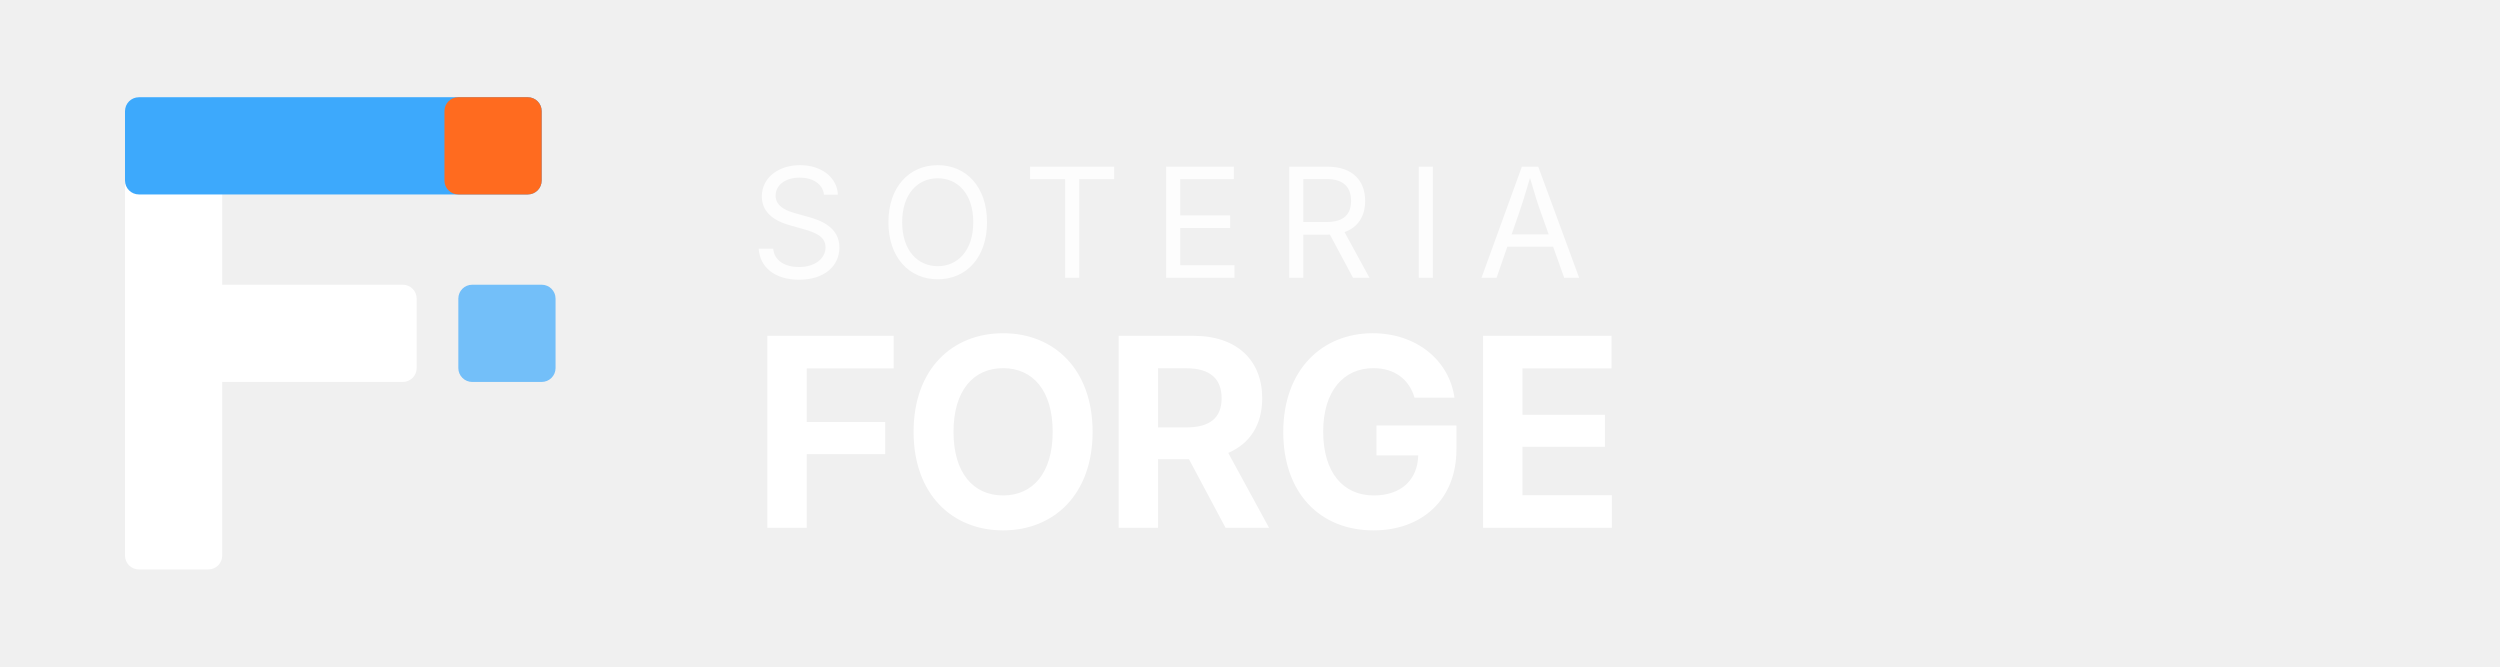
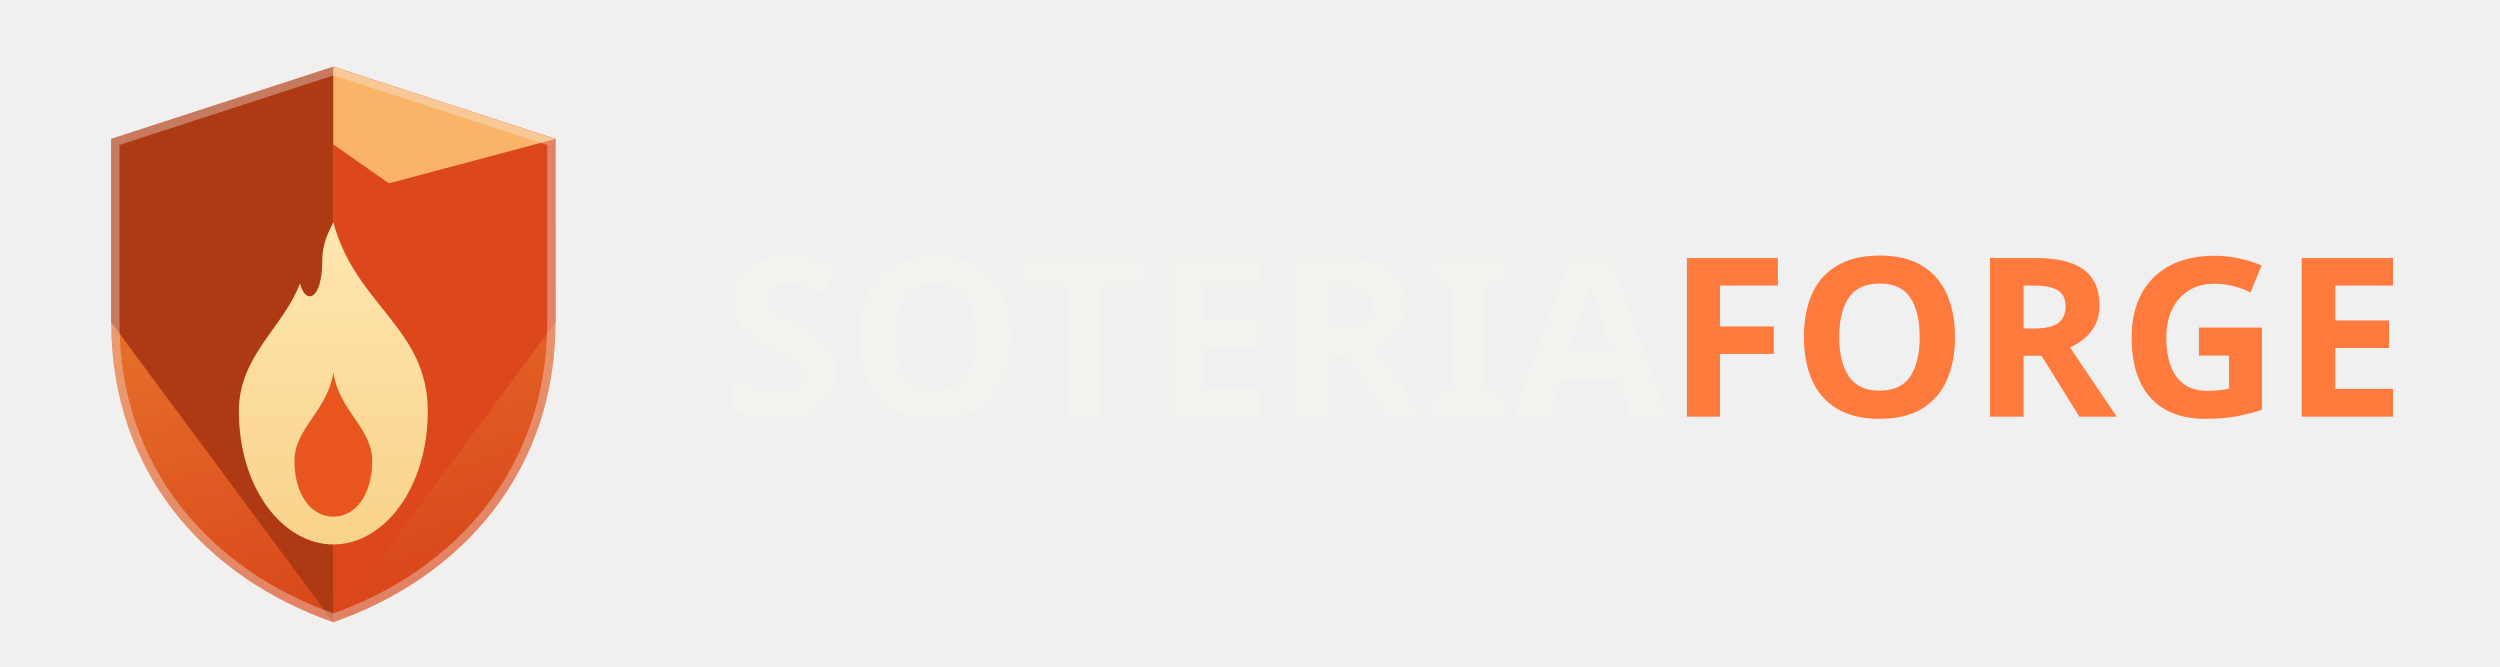
<svg xmlns="http://www.w3.org/2000/svg" viewBox="0 0 360 96" fill="none">
-   <g>
-     <rect x="18" y="14" width="14" height="68" rx="2" fill="#FFFFFF" />
-     <rect x="18" y="14" width="60" height="14" rx="2" fill="#3DA9FC" />
-     <rect x="64" y="14" width="14" height="14" rx="2" fill="#FF6B1F" />
-     <rect x="18" y="41" width="42" height="14" rx="2" fill="#FFFFFF" />
-     <rect x="66" y="41" width="14" height="14" rx="2" fill="#3DA9FC" opacity="0.7" />
+   <defs>
+     <linearGradient id="sfHzDkEmber" x1="0" y1="0" x2="0.3" y2="1">
+       <stop offset="0" stop-color="#F69A3C" />
+       <stop offset="1" stop-color="#D8451A" />
+     </linearGradient>
+     <linearGradient id="sfHzDkFlame" x1="0" y1="0" x2="0" y2="1">
+       <stop offset="0" stop-color="#FFE6B0" />
+       <stop offset="1" stop-color="#F8D38A" />
+     </linearGradient>
+     <clipPath id="sfHzDkClip">
+       <path d="M60,12 L100,25 V58 C100,85 83,104 60,112 C37,104 20,85 20,58 V25 Z" />
+     </clipPath>
+   </defs>
+   <g transform="scale(0.8)">
+     <g clip-path="url(#sfHzDkClip)">
+       <rect x="0" y="0" width="120" height="120" fill="url(#sfHzDkEmber)" />
+       <polygon points="60,12 20,25 20,58 60,112" fill="#AE3A14" />
+       <polygon points="60,12 100,25 100,58 60,112" fill="#DC481B" />
+       <polygon points="60,12 100,25 70,33 60,26" fill="#FFC774" opacity="0.85" />
+     </g>
+     <path d="M60,40 C64,55 77,59 77,74 C77,88 69,98 60,98 C51,98 43,88 43,74 C43,64 51,59 54,51 C55,55 58,54 58,47 C58,44 59,42 60,40 Z" fill="url(#sfHzDkFlame)" />
+     <path d="M60,67 C61,74 67,77 67,83 C67,89 64,93 60,93 C56,93 53,89 53,83 C53,77 59,74 60,67 Z" fill="#E8551F" />
+     <path d="M60,12 L100,25 V58 C100,85 83,104 60,112 C37,104 20,85 20,58 V25 Z" fill="none" stroke="#F4F2EE" stroke-width="3" opacity="0.35" />
  </g>
-   <text x="108" y="40" font-family="Inter Tight, Inter, system-ui, sans-serif" font-weight="400" font-size="22" letter-spacing="4.5" fill="#FFFFFF" opacity="0.85">SOTERIA</text>
-   <text x="108" y="76" font-family="Inter Tight, Inter, system-ui, sans-serif" font-weight="700" font-size="38" letter-spacing="-0.5" fill="#FFFFFF">FORGE</text>
+   <text x="104" y="60" font-family="Oswald, system-ui, sans-serif" font-weight="700" font-size="32" letter-spacing="0.3" fill="#F4F2EE">SOTERIA<tspan fill="#FF7A3D"> FORGE</tspan>
+   </text>
</svg>
